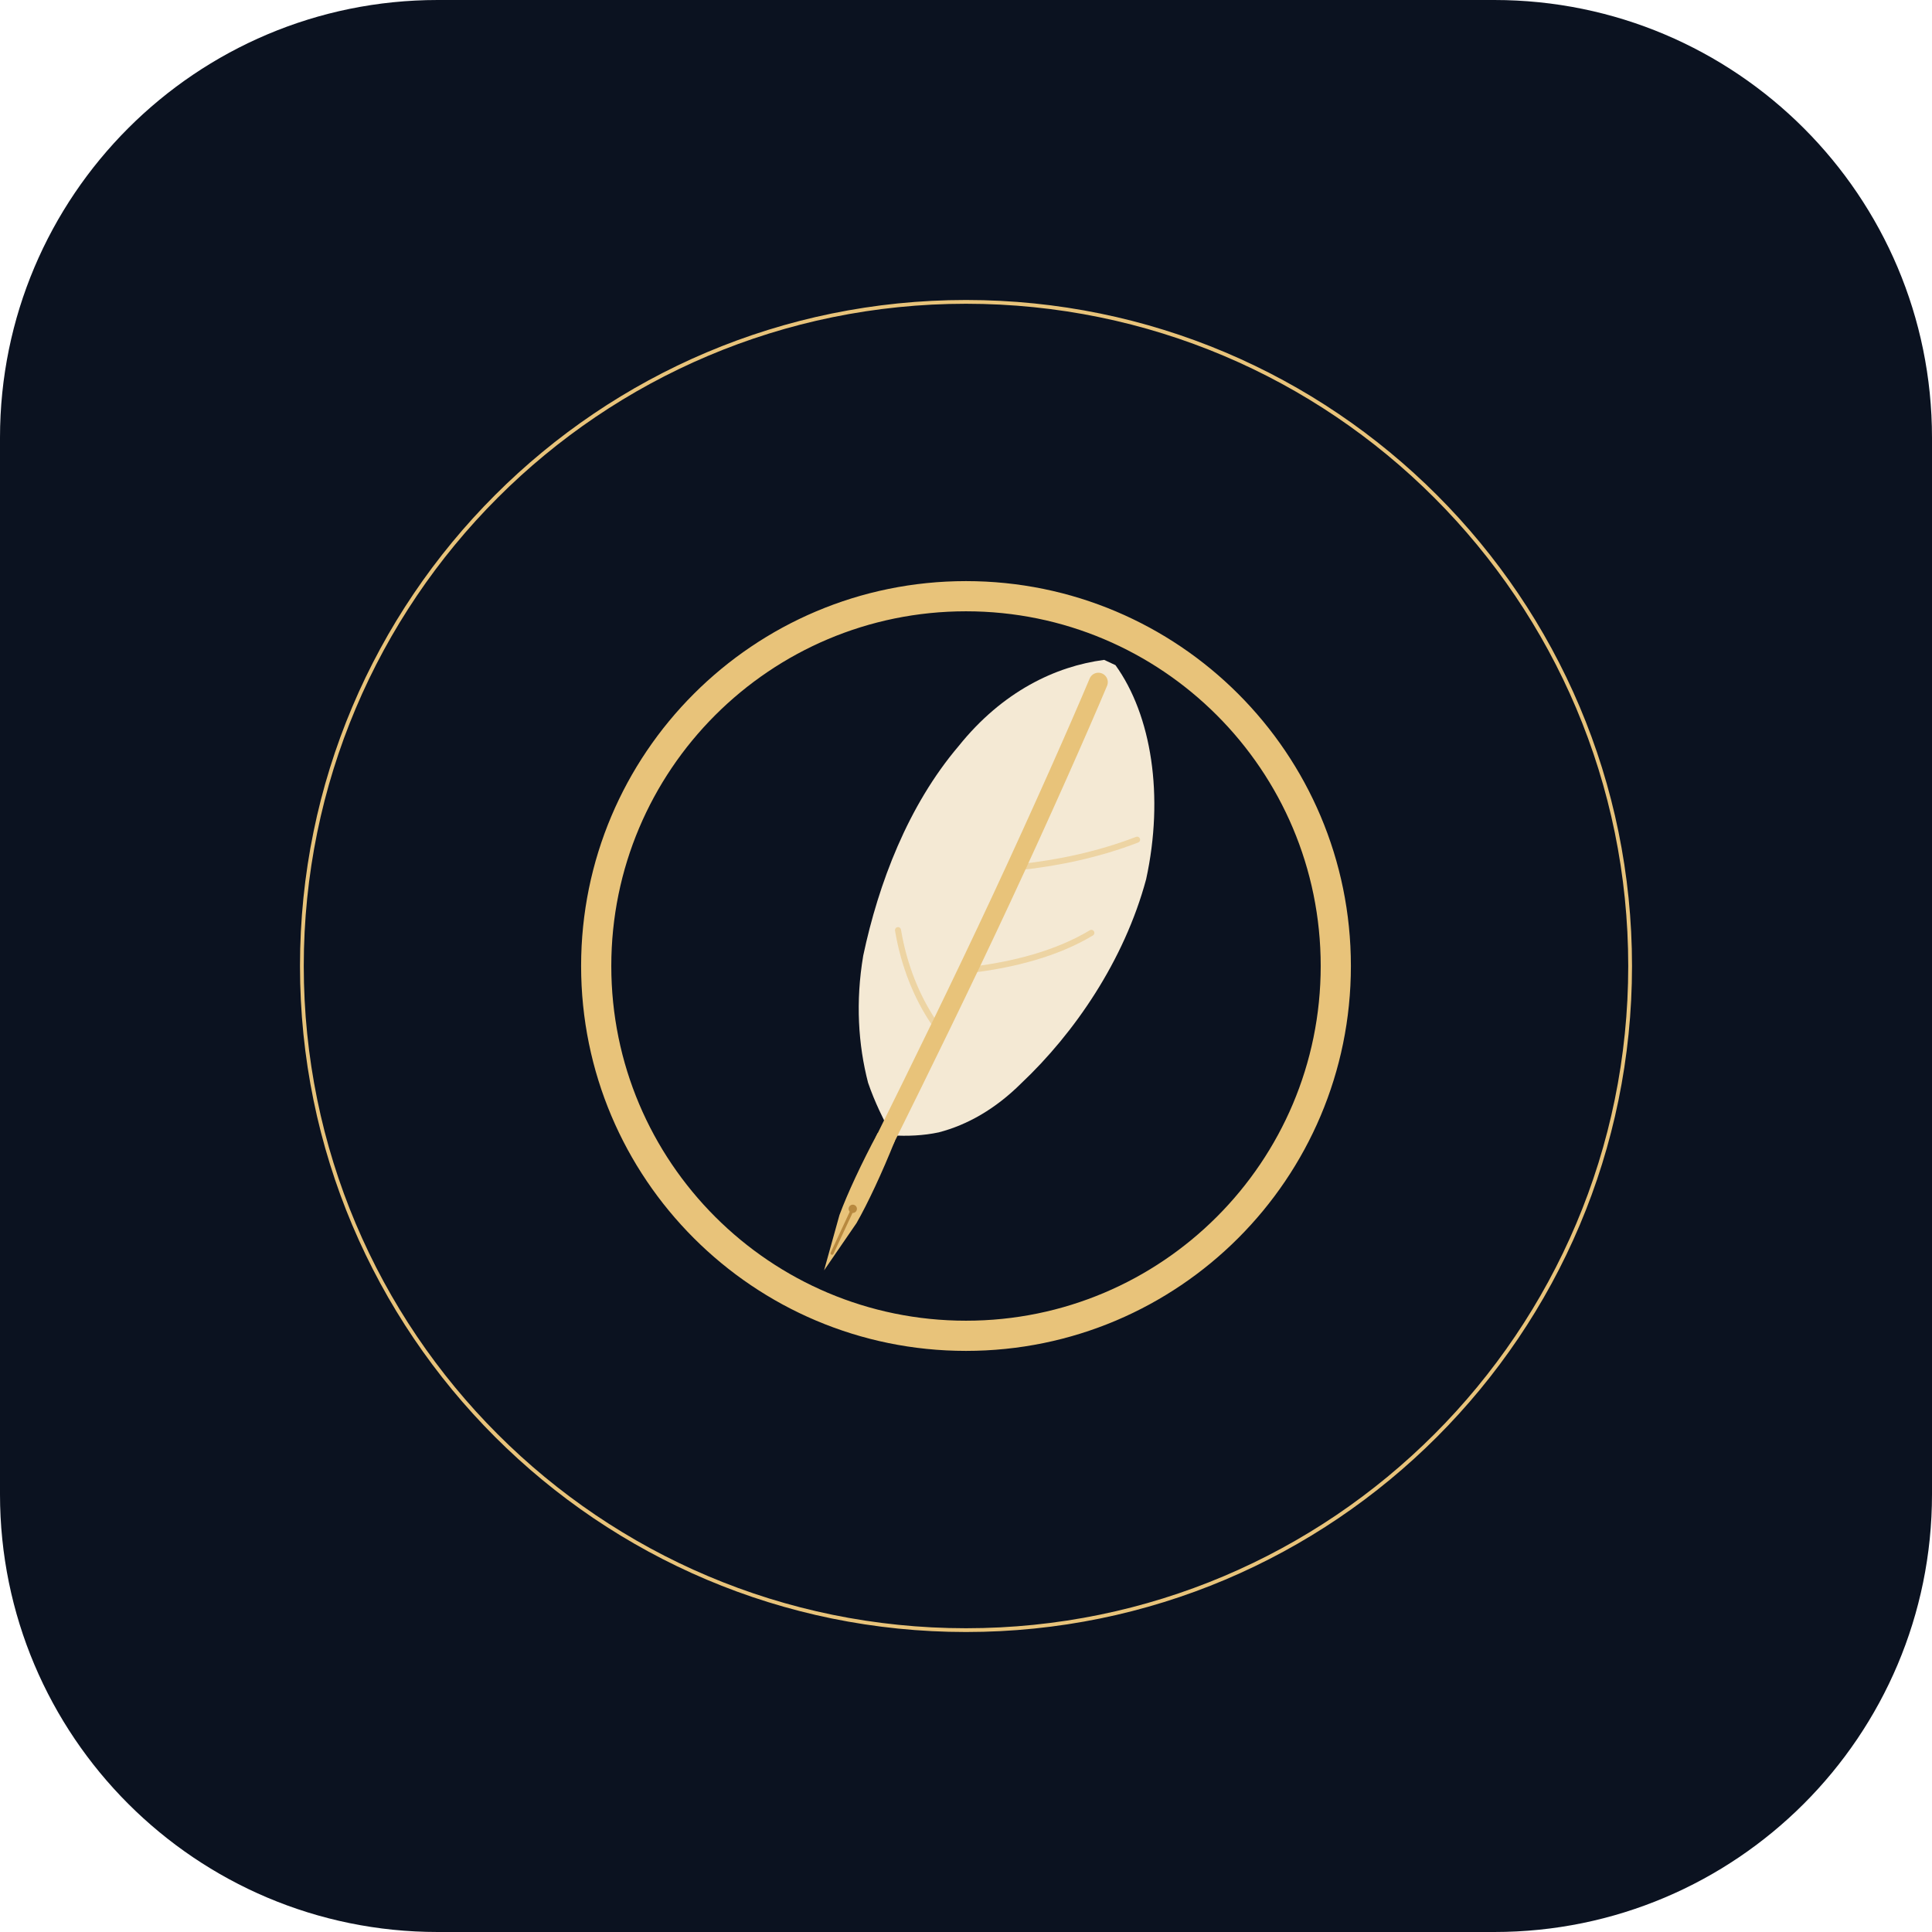
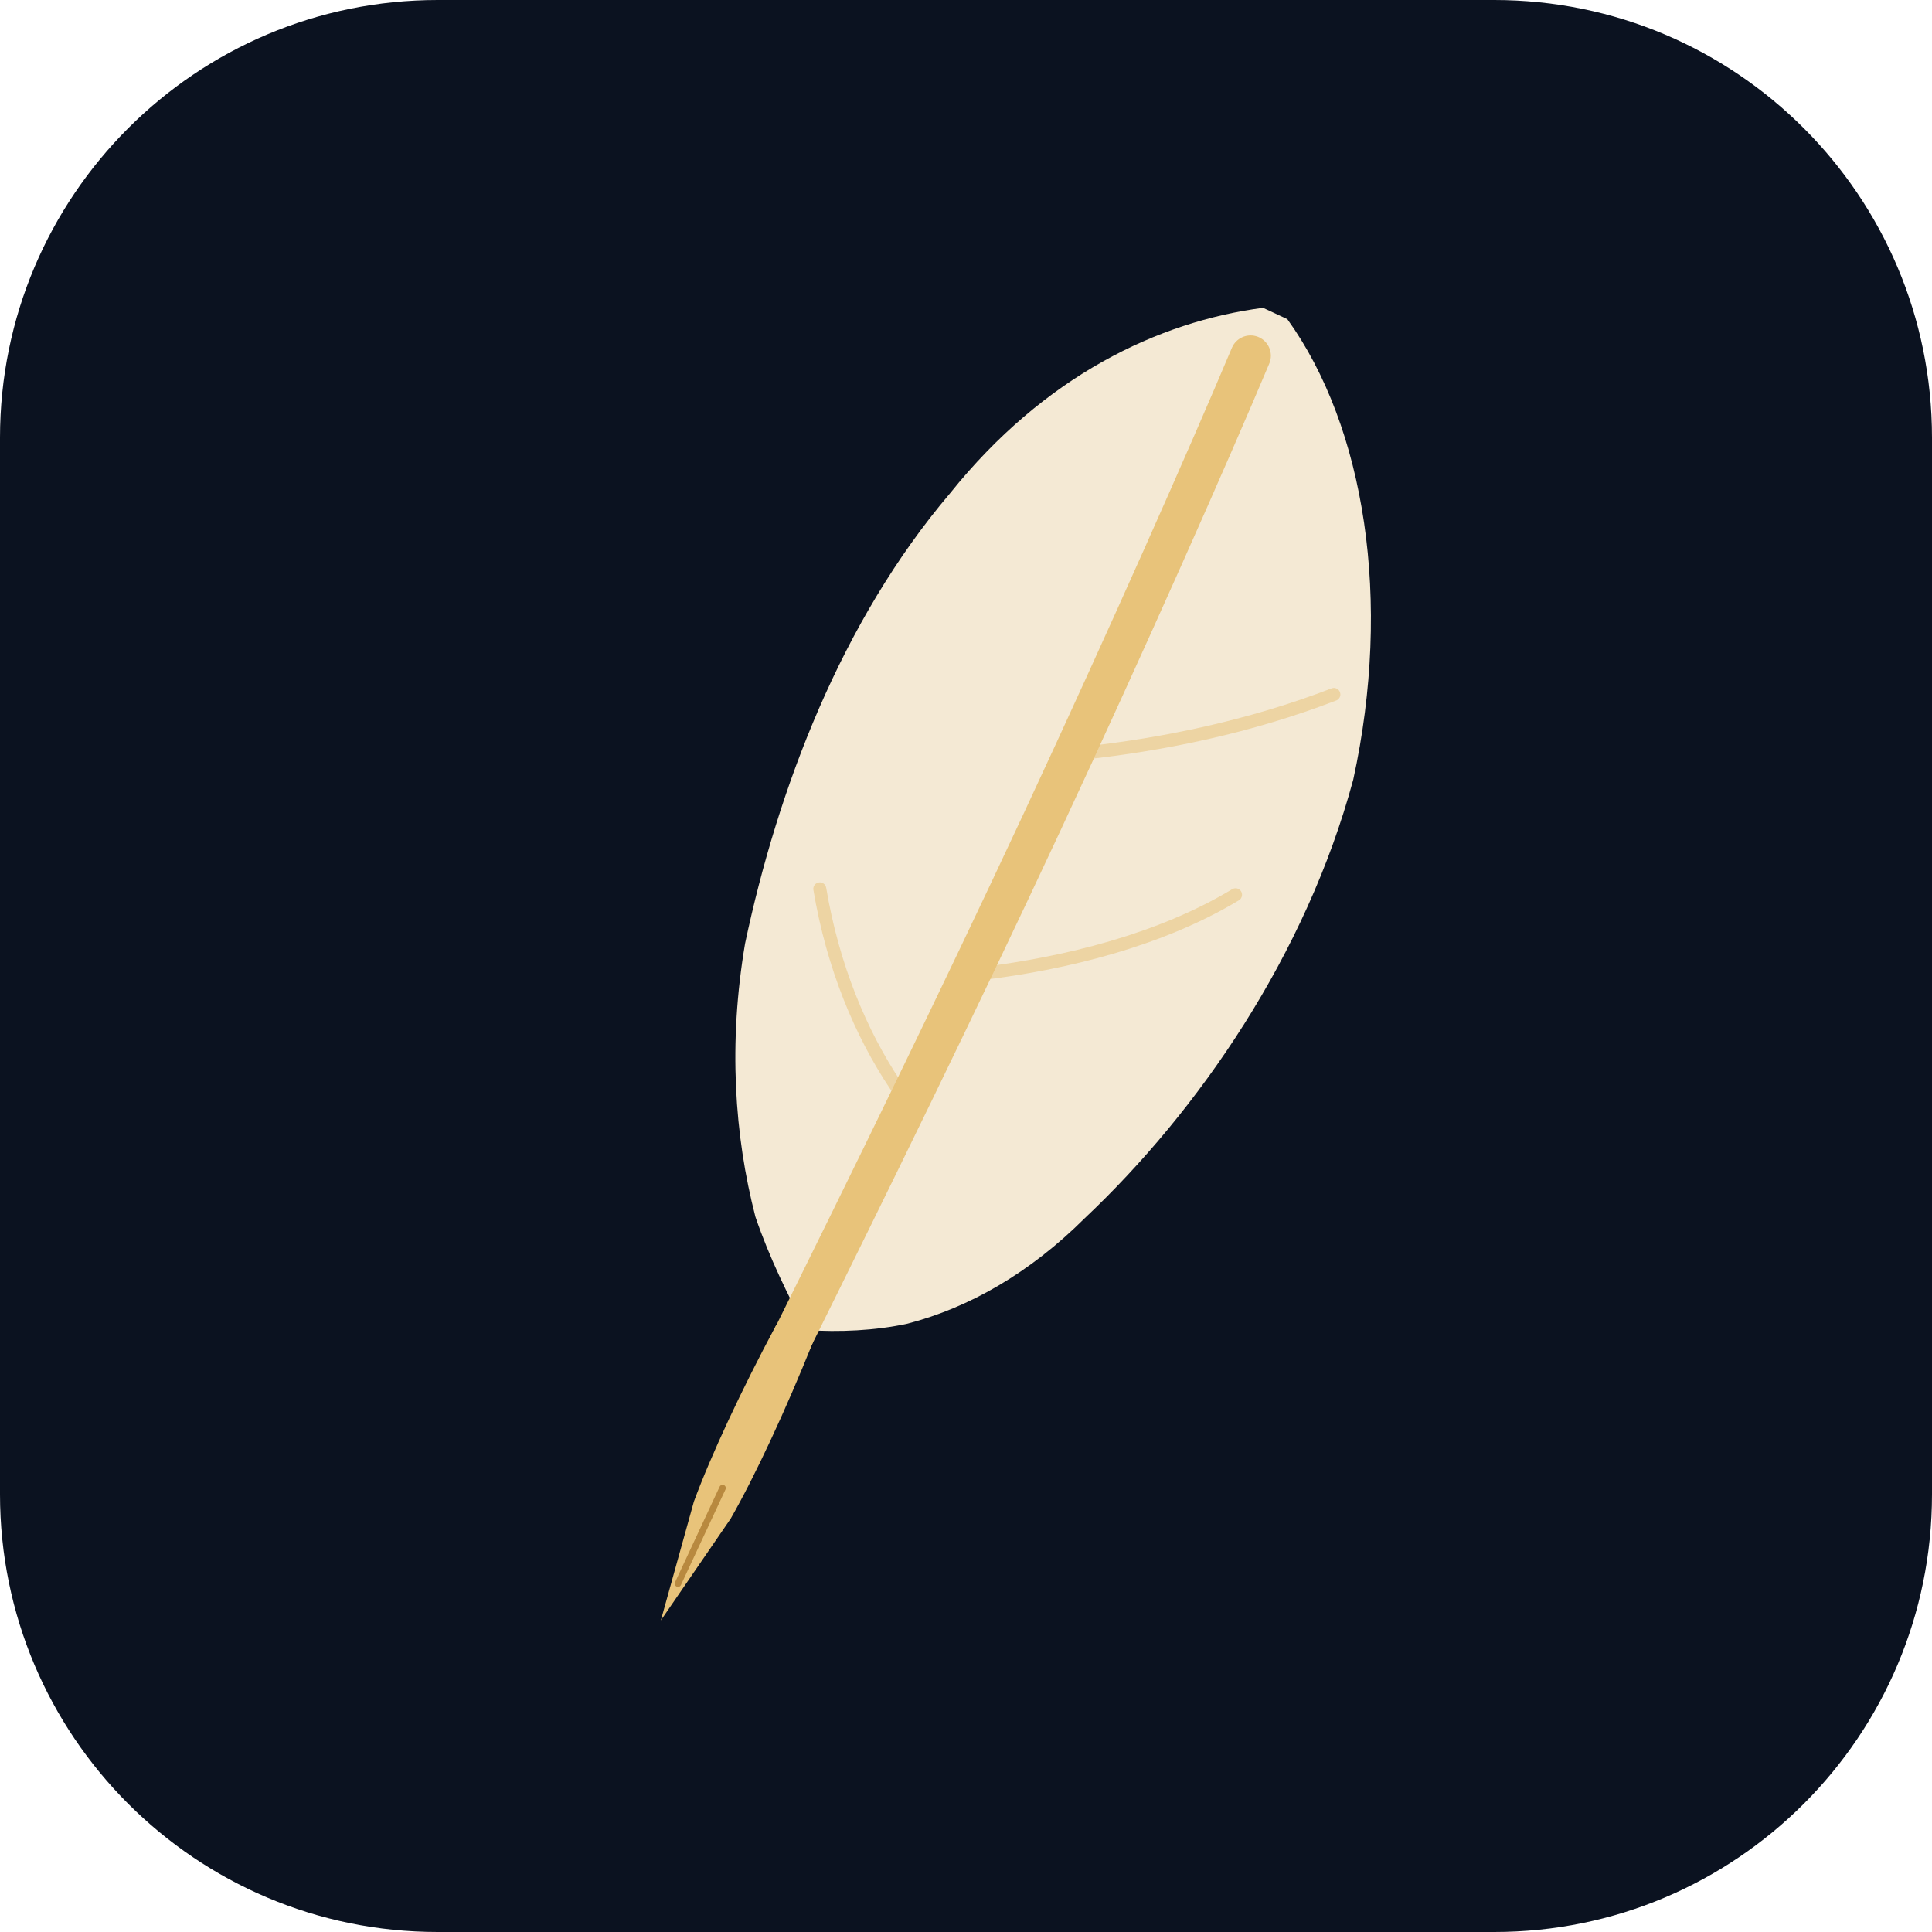
<svg xmlns="http://www.w3.org/2000/svg" viewBox="0 0 1024 1024">
  <rect width="1024" height="1024" rx="232" fill="#0B1220" />
-   <circle cx="512" cy="512" r="352" fill="none" stroke="#E8C37A" stroke-width="2" />
-   <circle cx="512" cy="512" r="196" fill="none" stroke="#E8C37A" stroke-width="16" />
-   <g transform="translate(512 512) rotate(25)">
+   <g transform="translate(512 512) rotate(25) scale(2.15)">
    <path d="M 4.4 -178 C 33 -162 57.2 -126 67.1 -82 C 74.8 -38 67.1 8 52.8 44 C 46.2 62 36.3 76 24.2 86 C 17.6 91 9.9 95 2.2 98 C -5.5 92 -13.2 86 -20.9 78 C -34.1 62 -45.1 42 -51.7 18 C -60.5 -20 -63.8 -64 -52.8 -104 C -44 -140 -24.2 -164 -2.2 -178 Z" fill="#F4E9D4" />
    <path d="M 4.4 -60 C 20.9 -70 38.5 -83 53.9 -99" fill="none" stroke="#E8C37A" stroke-width="3.2" stroke-linecap="round" opacity="0.55" />
    <path d="M 4.4 0 C 22 -11 40.7 -26 52.8 -44" fill="none" stroke="#E8C37A" stroke-width="3.2" stroke-linecap="round" opacity="0.55" />
    <path d="M -3.3 34 C -16.5 26 -29.7 14 -40.7 -2" fill="none" stroke="#E8C37A" stroke-width="3.2" stroke-linecap="round" opacity="0.55" />
    <path d="M -5 100 C -6 118 -6 136 -5 148 L 0 178 L 5 148 C 6 136 6 118 5 100 Z" fill="#E8C37A" />
    <path d="M 0 142 L 0 168" fill="none" stroke="#B8893F" stroke-width="1.6" stroke-linecap="round" />
-     <circle cx="0" cy="142" r="2.2" fill="#B8893F" />
    <path d="M 0 102 C 1 60 2 10 2 -40 C 2 -90 1 -140 0 -166" fill="none" stroke="#E8C37A" stroke-width="10" stroke-linecap="round" />
  </g>
</svg>
